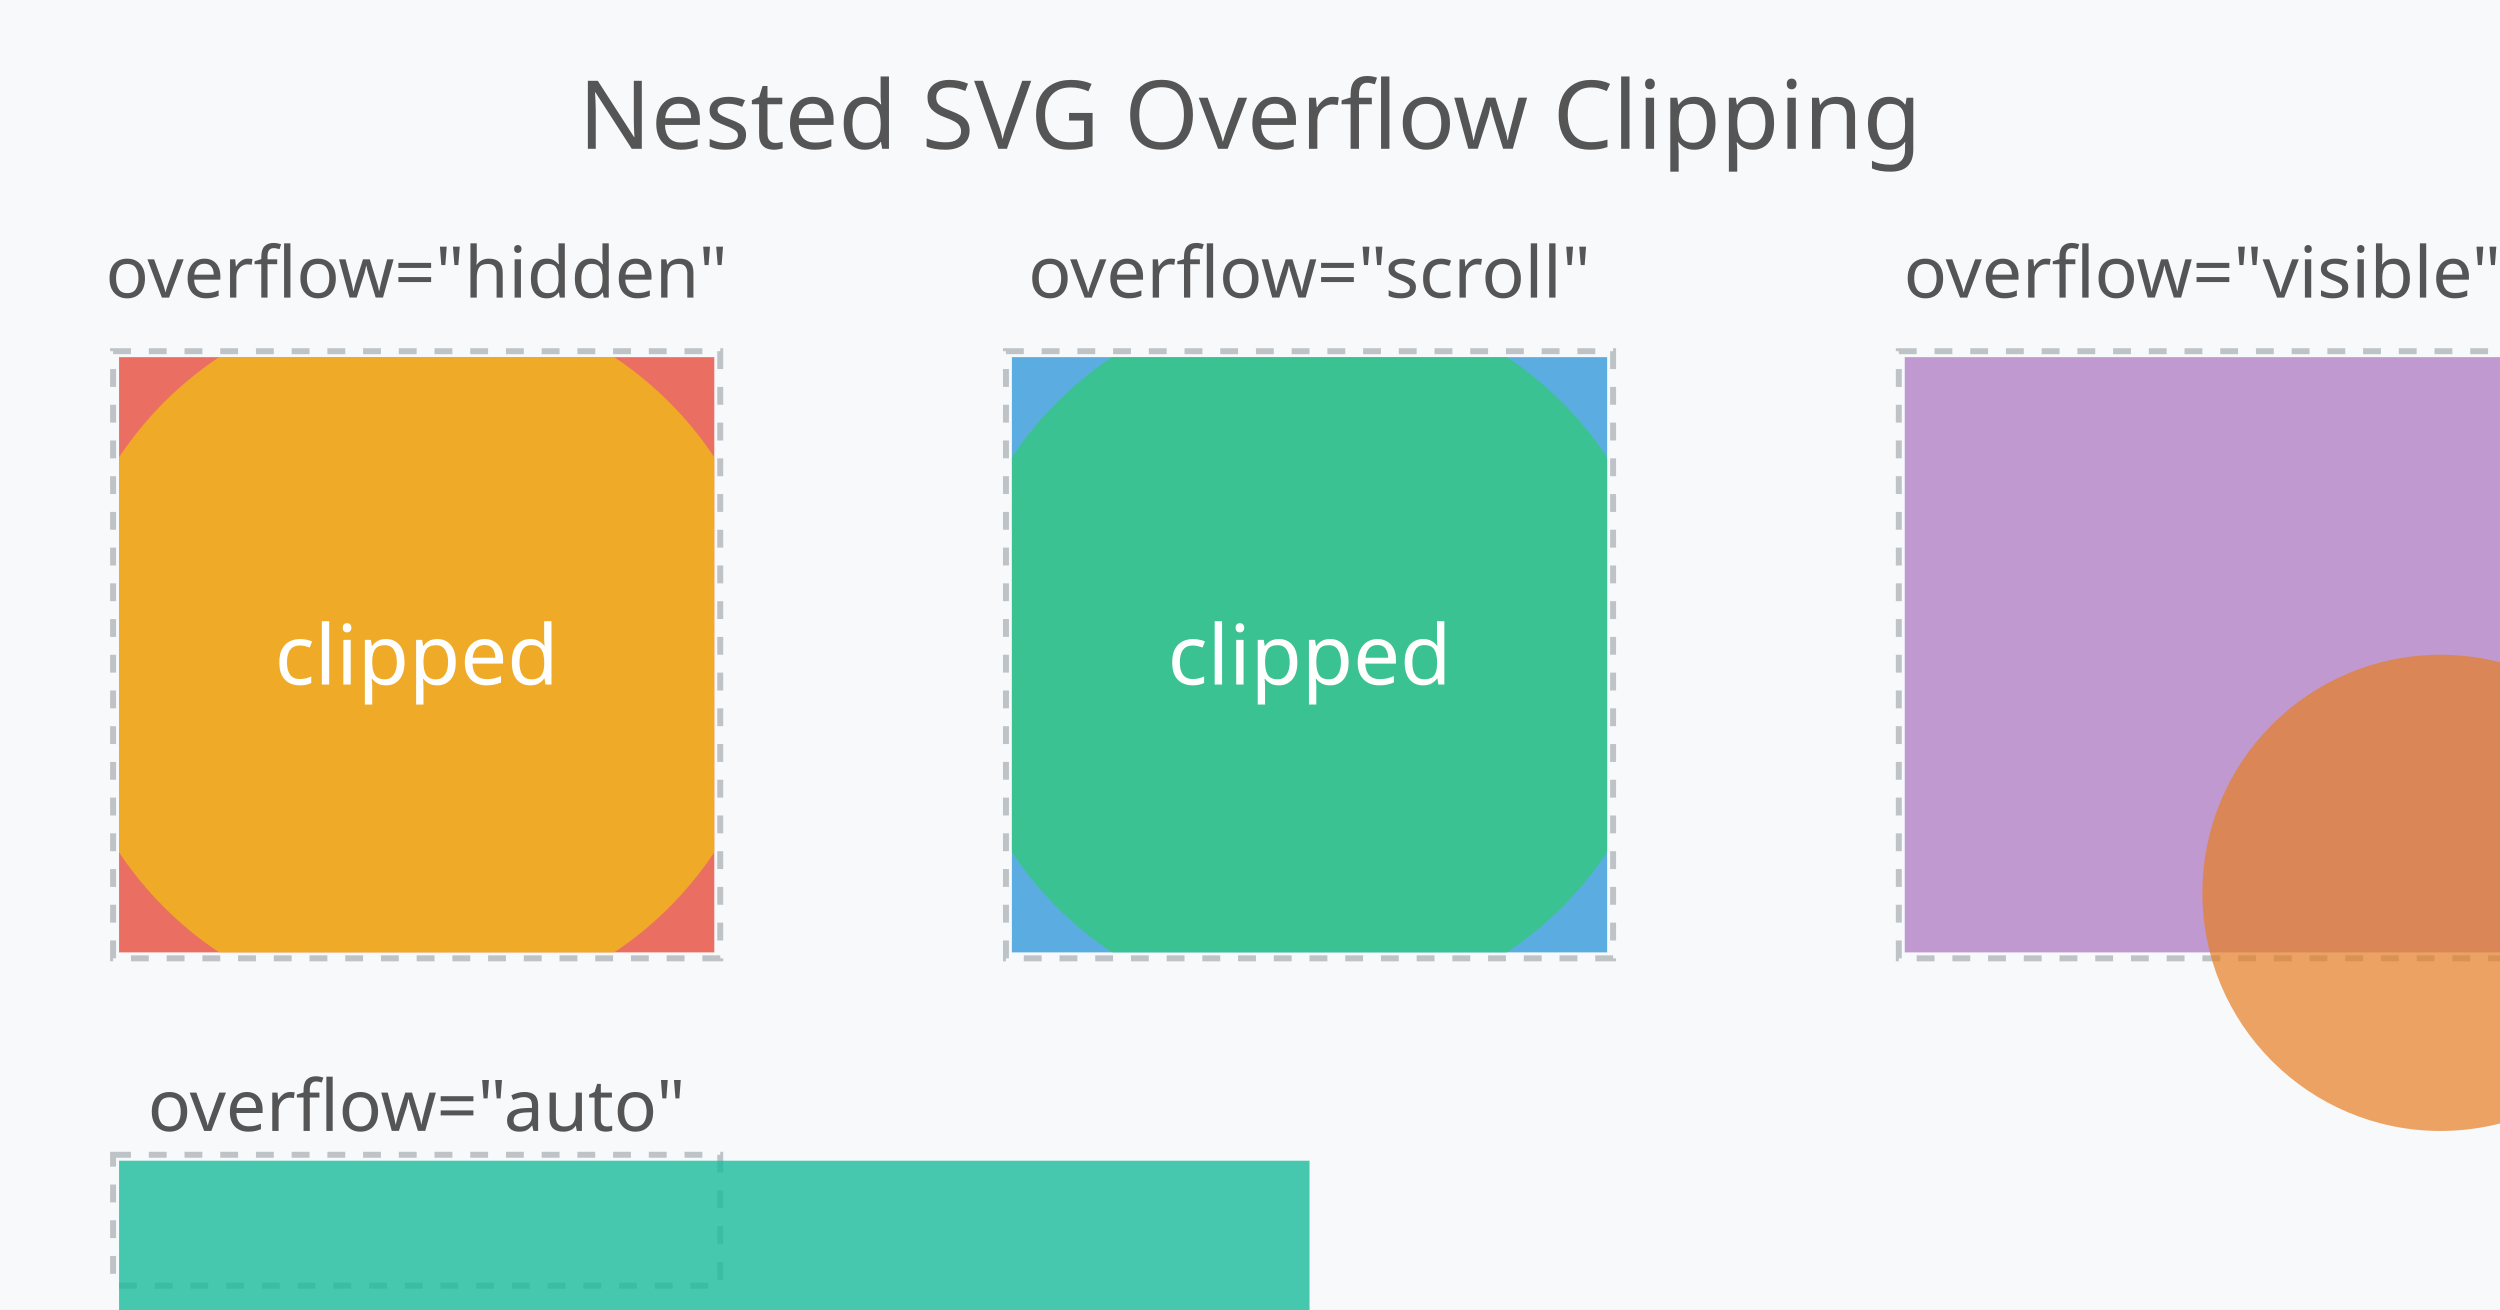
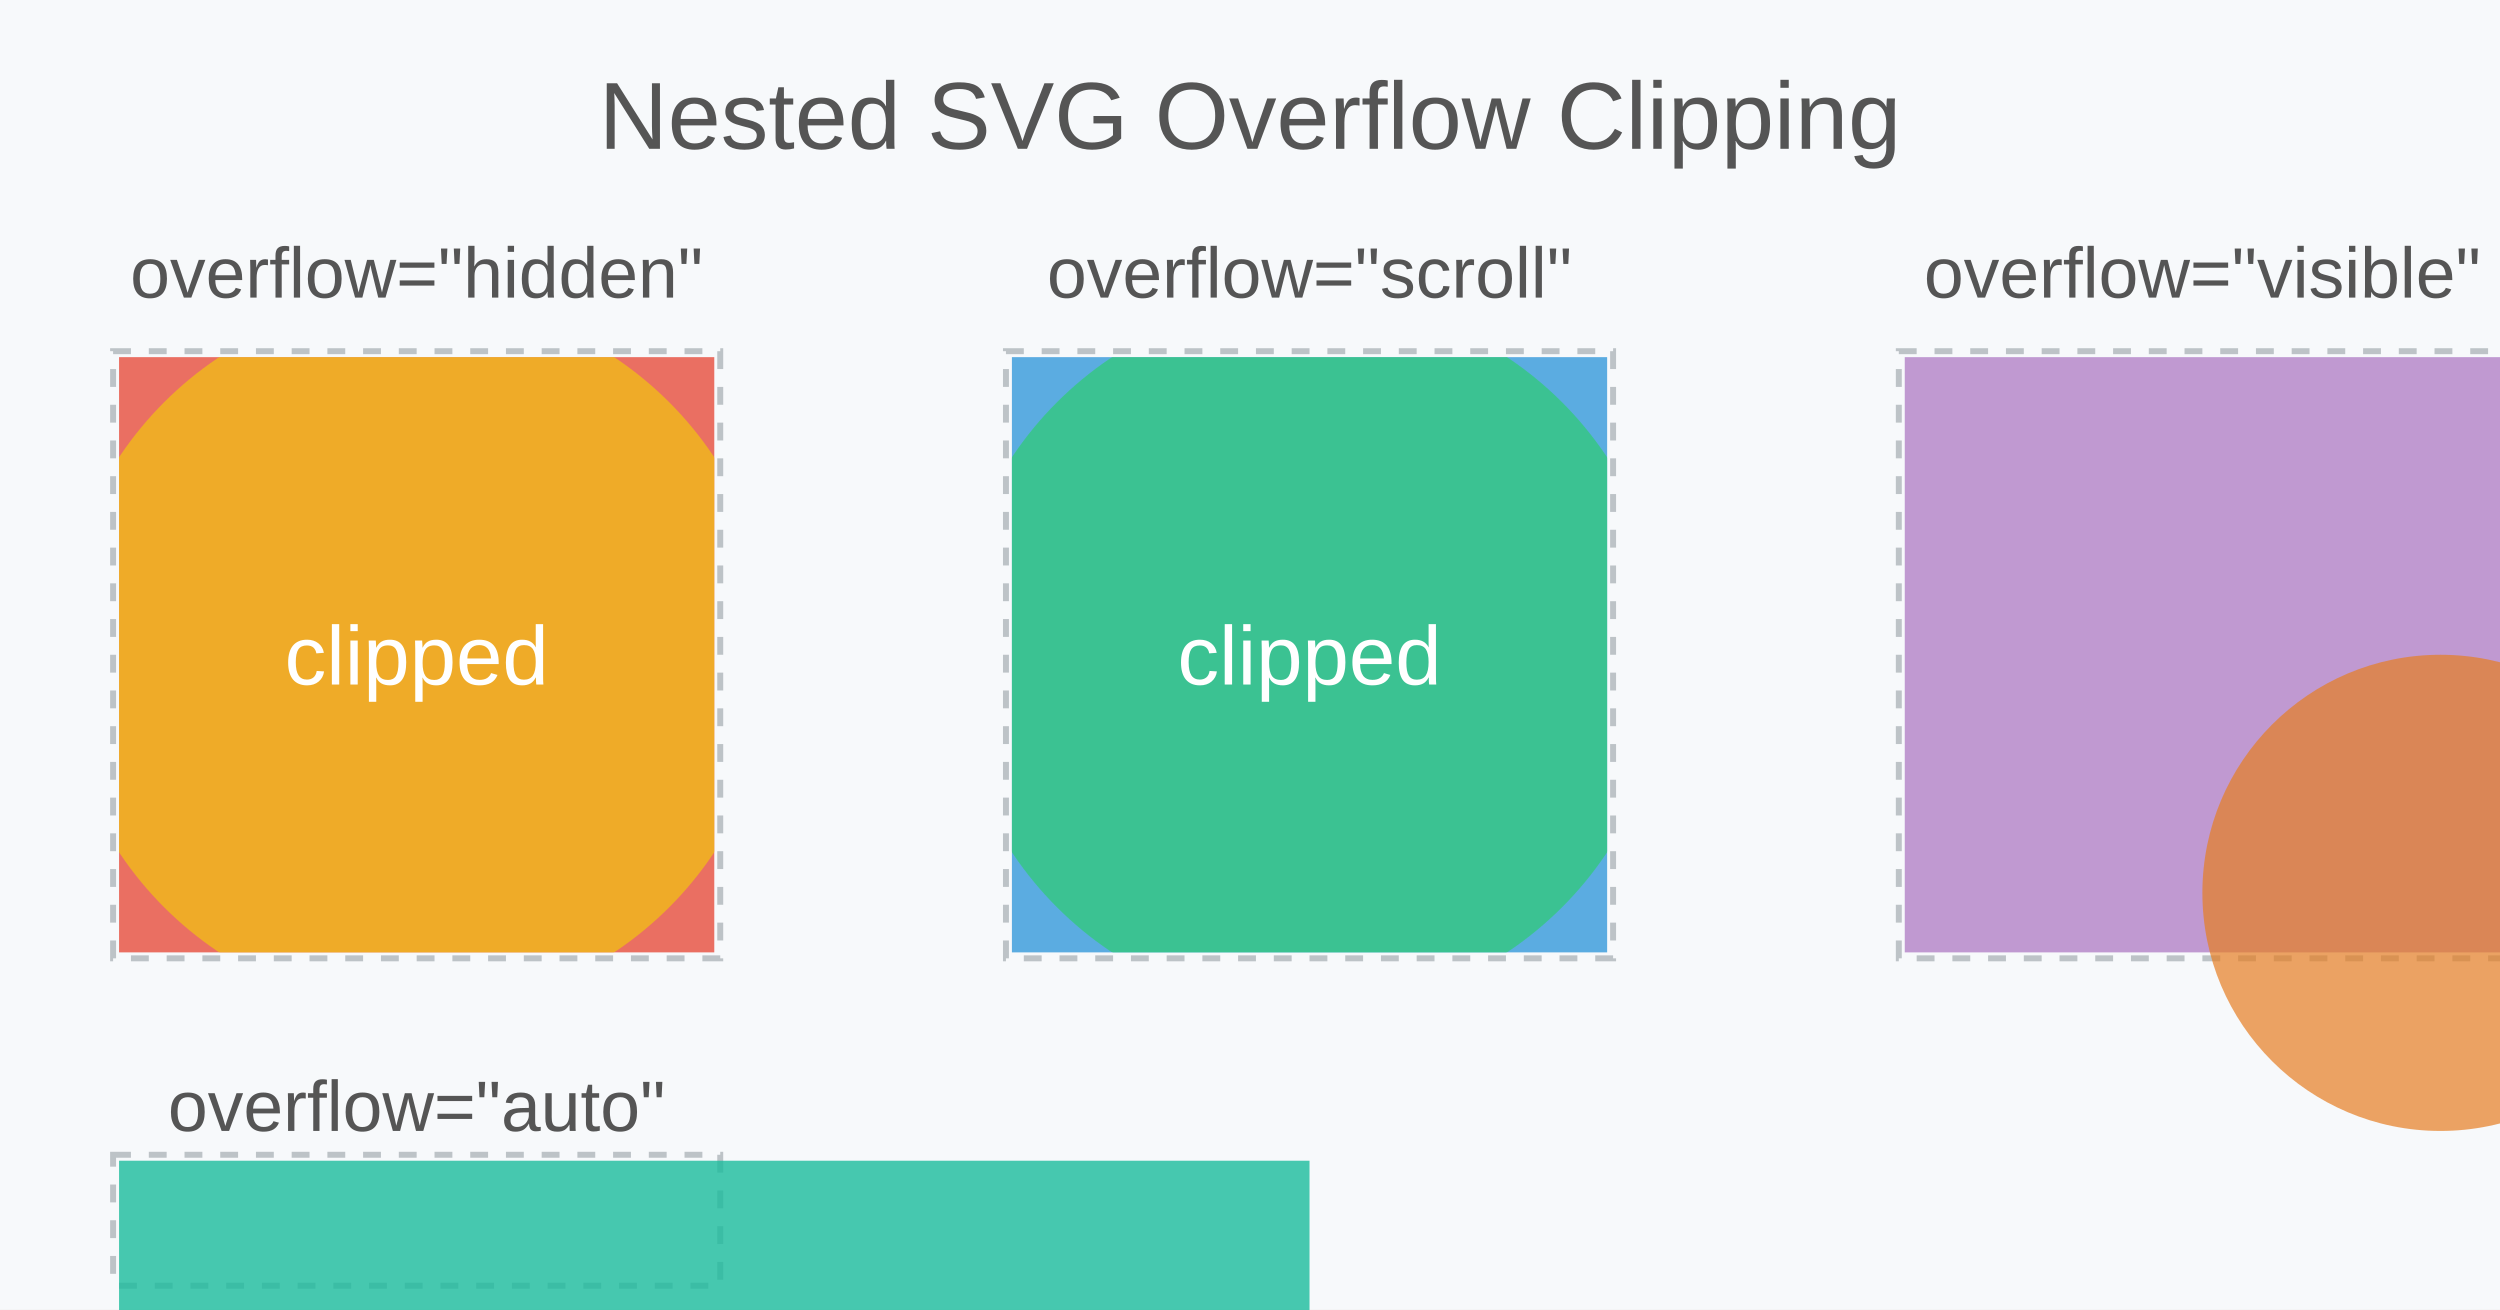
<svg xmlns="http://www.w3.org/2000/svg" width="420" height="220" viewBox="0 0 420 220">
  <rect width="420" height="220" fill="#f7f9fb" />
-   <text x="210" y="25" text-anchor="middle" font-size="16" fill="#555" font-family="sans-serif">Nested SVG Overflow Clipping</text>
-   <text x="70" y="50" text-anchor="middle" font-size="12" fill="#555" font-family="sans-serif">overflow="hidden"</text>
+   <text x="210" y="25" text-anchor="middle" font-size="16" fill="#555" font-family="Arial, Helvetica, sans-serif">Nested SVG Overflow Clipping</text>
+   <text x="70" y="50" text-anchor="middle" font-size="12" fill="#555" font-family="Arial, Helvetica, sans-serif">overflow="hidden"</text>
  <rect x="19" y="59" width="102" height="102" fill="none" stroke="#bdc3c7" stroke-dasharray="3,3" />
  <svg x="20" y="60" width="100" height="100" overflow="hidden">
    <rect x="-20" y="-20" width="200" height="200" fill="#e74c3c" opacity="0.8" />
    <circle cx="50" cy="50" r="60" fill="#f1c40f" opacity="0.7" />
-     <text x="50" y="55" text-anchor="middle" font-size="14" fill="white" font-family="sans-serif">clipped</text>
+     <text x="50" y="55" text-anchor="middle" font-size="14" fill="white" font-family="Arial, Helvetica, sans-serif">clipped</text>
  </svg>
-   <text x="220" y="50" text-anchor="middle" font-size="12" fill="#555" font-family="sans-serif">overflow="scroll"</text>
+   <text x="220" y="50" text-anchor="middle" font-size="12" fill="#555" font-family="Arial, Helvetica, sans-serif">overflow="scroll"</text>
  <rect x="169" y="59" width="102" height="102" fill="none" stroke="#bdc3c7" stroke-dasharray="3,3" />
  <svg x="170" y="60" width="100" height="100" overflow="scroll">
    <rect x="-20" y="-20" width="200" height="200" fill="#3498db" opacity="0.8" />
    <circle cx="50" cy="50" r="60" fill="#2ecc71" opacity="0.7" />
-     <text x="50" y="55" text-anchor="middle" font-size="14" fill="white" font-family="sans-serif">clipped</text>
+     <text x="50" y="55" text-anchor="middle" font-size="14" fill="white" font-family="Arial, Helvetica, sans-serif">clipped</text>
  </svg>
-   <text x="370" y="50" text-anchor="middle" font-size="12" fill="#555" font-family="sans-serif">overflow="visible"</text>
+   <text x="370" y="50" text-anchor="middle" font-size="12" fill="#555" font-family="Arial, Helvetica, sans-serif">overflow="visible"</text>
  <rect x="319" y="59" width="102" height="102" fill="none" stroke="#bdc3c7" stroke-dasharray="3,3" />
  <svg x="320" y="60" width="100" height="100" overflow="visible">
    <rect x="0" y="0" width="100" height="100" fill="#9b59b6" opacity="0.6" />
    <circle cx="90" cy="90" r="40" fill="#e67e22" opacity="0.7" />
  </svg>
-   <text x="70" y="190" text-anchor="middle" font-size="12" fill="#555" font-family="sans-serif">overflow="auto"</text>
+   <text x="70" y="190" text-anchor="middle" font-size="12" fill="#555" font-family="Arial, Helvetica, sans-serif">overflow="auto"</text>
  <rect x="19" y="194" width="102" height="22" fill="none" stroke="#bdc3c7" stroke-dasharray="3,3" />
  <svg x="20" y="195" width="100" height="20" overflow="auto">
    <rect x="0" y="0" width="200" height="40" fill="#1abc9c" opacity="0.8" />
  </svg>
</svg>
